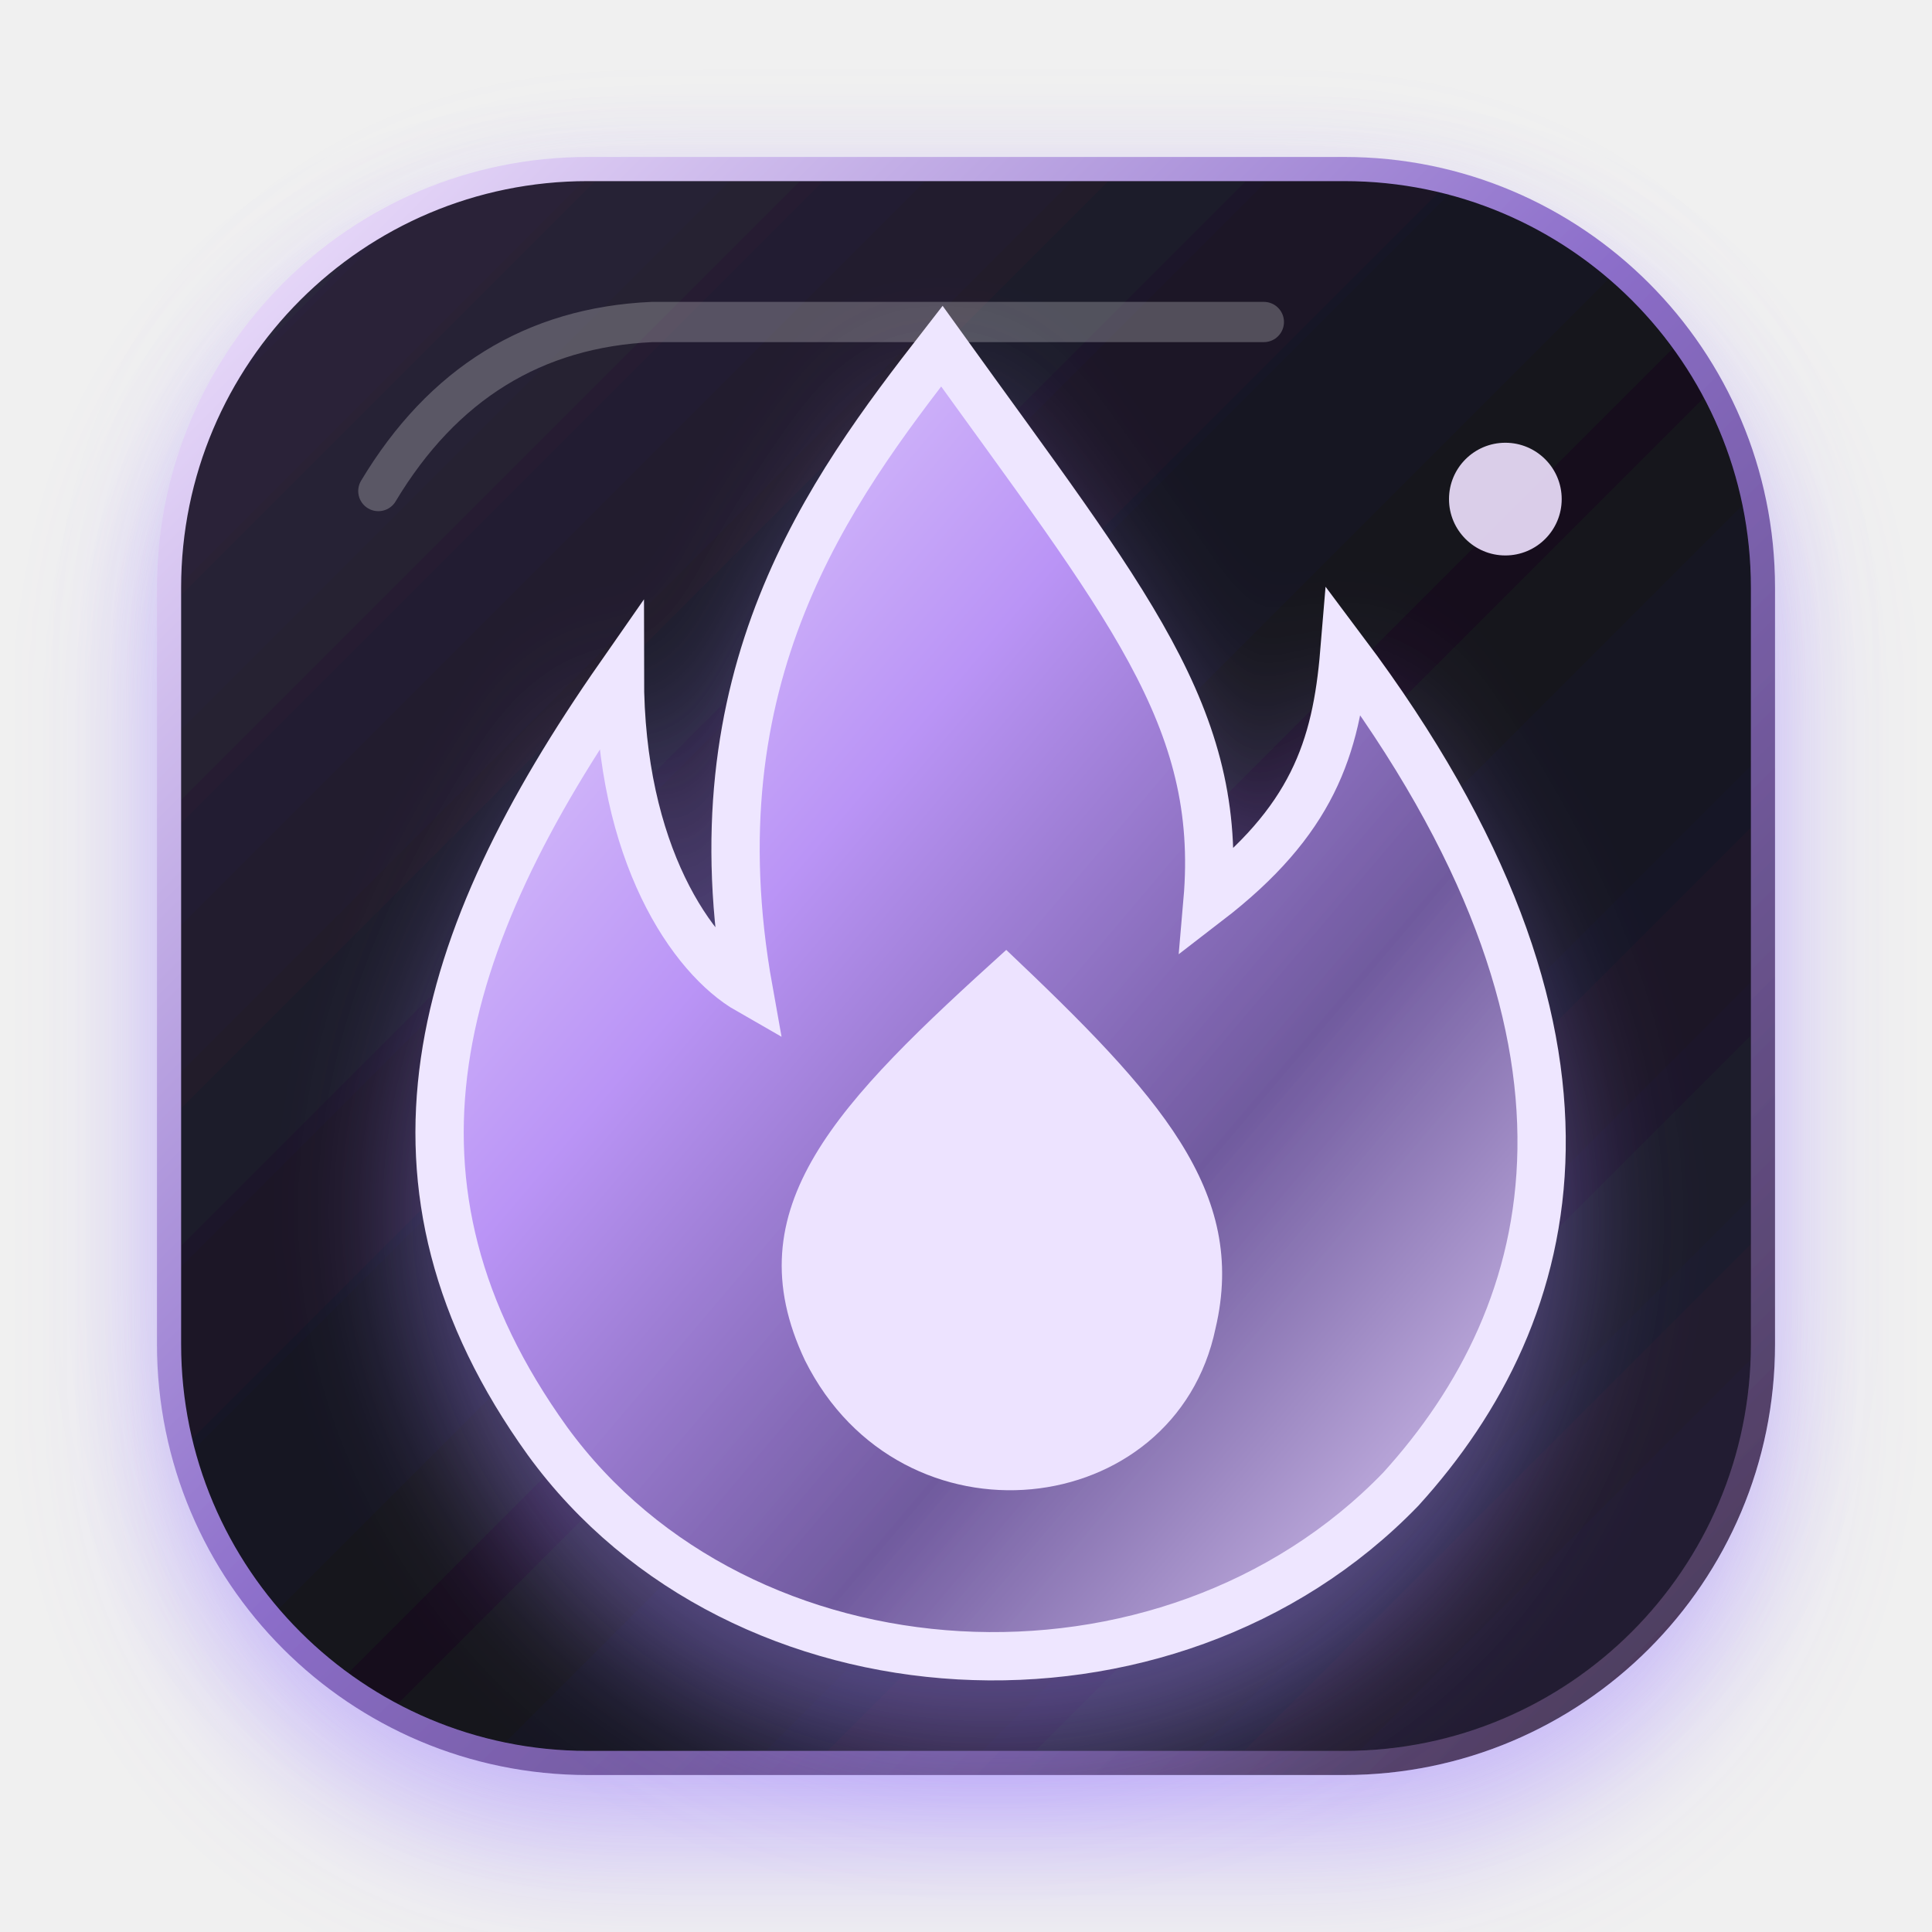
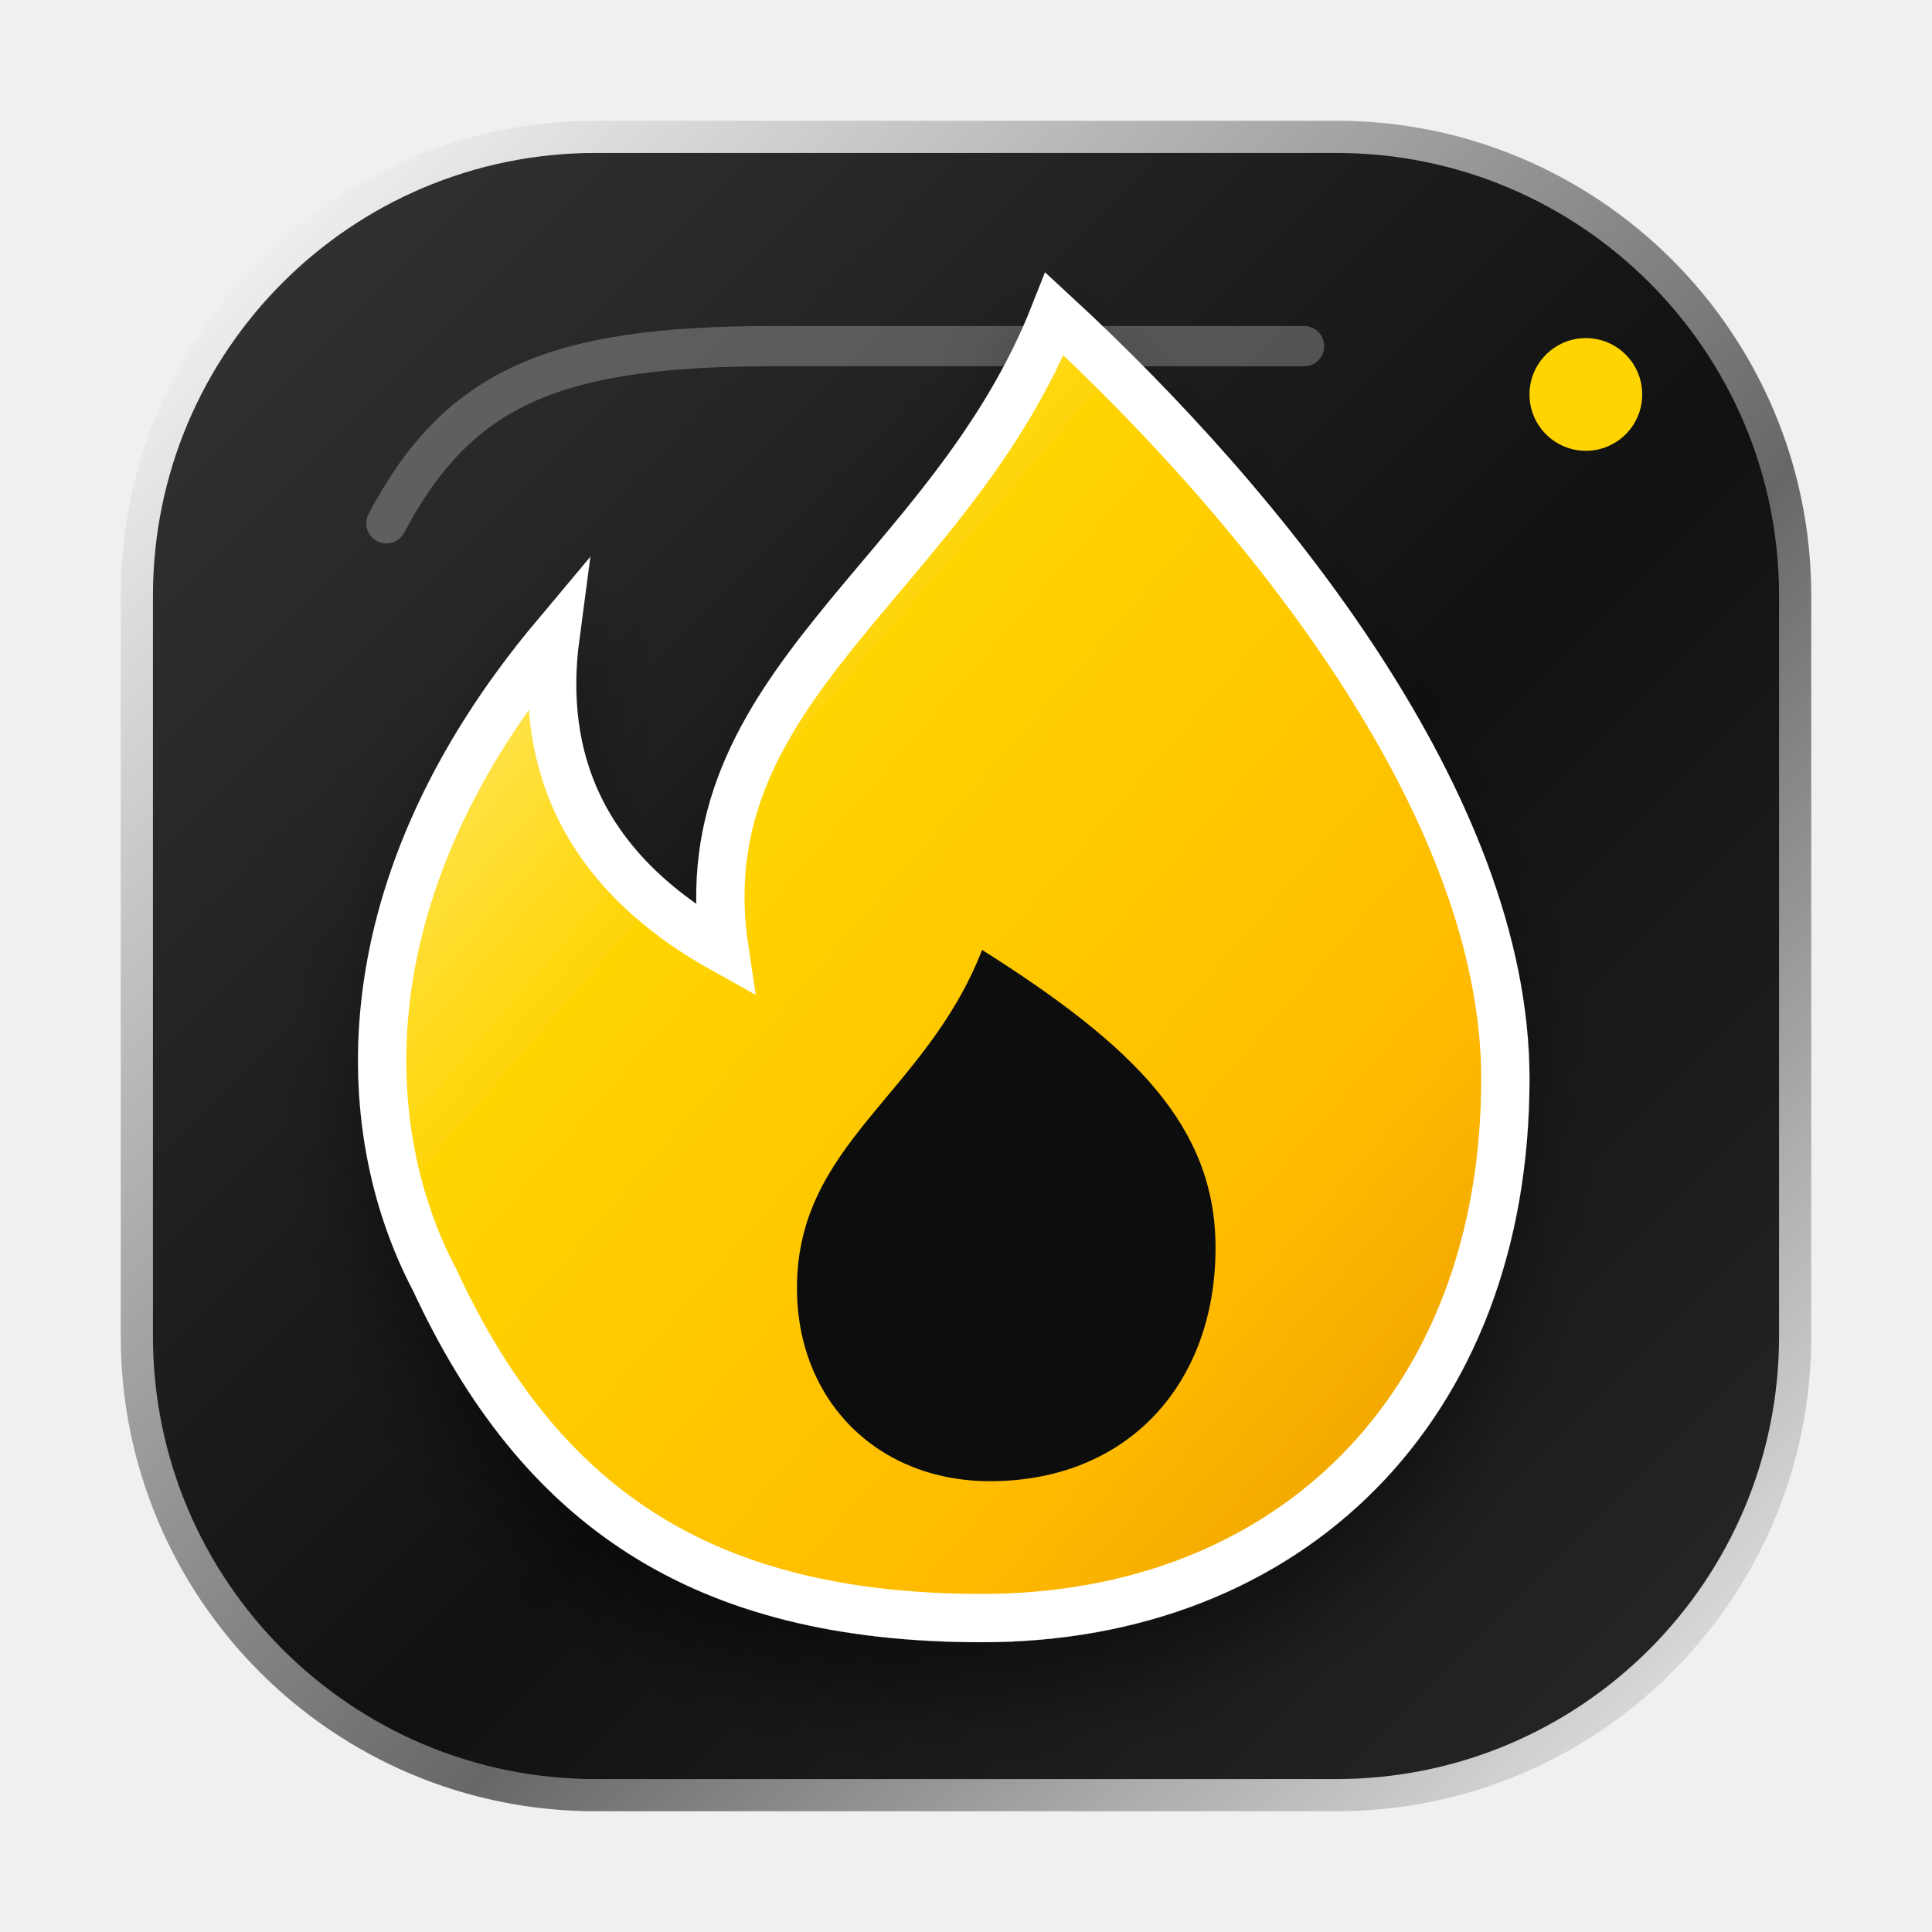
- <svg xmlns="http://www.w3.org/2000/svg" viewBox="0 0 240 240" role="img" aria-label="FITKNOW flame">
+ <svg xmlns="http://www.w3.org/2000/svg" viewBox="0 0 240 240" role="img" aria-label="flame">
  <defs>
-     <linearGradient id="case" x1="0" y1="0" x2="1" y2="1">
-       <stop stop-color="#30283f" />
-       <stop offset=".54" stop-color="#12111c" />
-       <stop offset="1" stop-color="#272237" />
+     <linearGradient id="panel" x1="0" y1="0" x2="1" y2="1">
+       <stop stop-color="#363636" />
+       <stop offset=".56" stop-color="#111111" />
+       <stop offset="1" stop-color="#292929" />
    </linearGradient>
    <linearGradient id="rim" x1="0" y1="0" x2="1" y2="1">
-       <stop stop-color="#f3e6ff" />
-       <stop offset=".48" stop-color="#8c6eca" />
-       <stop offset="1" stop-color="#463751" />
+       <stop stop-color="#ffffff" />
+       <stop offset=".6" stop-color="#676767" />
+       <stop offset="1" stop-color="#eeeeee" />
    </linearGradient>
-     <linearGradient id="metal" x1="0" y1="0" x2="1" y2="1">
-       <stop stop-color="#efe4ff" />
-       <stop offset=".36" stop-color="#ba94f6" />
-       <stop offset=".66" stop-color="#705a9e" />
-       <stop offset="1" stop-color="#e8d7ff" />
+     <linearGradient id="silver" x1="0" y1="0" x2="1" y2="1">
+       <stop stop-color="#ffffff" />
+       <stop offset=".46" stop-color="#b9b9b9" />
+       <stop offset=".78" stop-color="#666666" />
+       <stop offset="1" stop-color="#f5f5f5" />
    </linearGradient>
-     <filter id="glow" x="-50%" y="-50%" width="200%" height="200%">
-       <feGaussianBlur stdDeviation="7" />
-     </filter>
-     <filter id="shadow" x="-50%" y="-50%" width="200%" height="200%">
-       <feDropShadow dx="0" dy="10" stdDeviation="8" flood-color="#a78cff" flood-opacity=".45" />
+     <linearGradient id="gold" x1="0" y1="0" x2="1" y2="1">
+       <stop stop-color="#fff6ab" />
+       <stop offset=".36" stop-color="#ffd400" />
+       <stop offset=".75" stop-color="#ffba00" />
+       <stop offset="1" stop-color="#e59600" />
+     </linearGradient>
+     <filter id="shadow" x="-40%" y="-40%" width="180%" height="180%">
+       <feDropShadow dx="0" dy="7" stdDeviation="5" flood-color="#000" flood-opacity=".4" />
    </filter>
  </defs>
-   <rect x="22" y="24" width="196" height="196" rx="55" fill="#9e81fa" opacity=".33" filter="url(#glow)" />
-   <rect x="21" y="21" width="198" height="198" rx="52" fill="url(#case)" stroke="url(#rim)" stroke-width="3" filter="url(#shadow)" />
-   <path d="M47 61q12-20 34-21h76" stroke="#fff" opacity=".24" stroke-width="5" stroke-linecap="round" fill="none" />
+   <rect x="17" y="17" width="206" height="206" rx="57" fill="url(#panel)" stroke="url(#rim)" stroke-width="4" />
+   <path d="M48 65c9-17 21-22 48-22h66" stroke="#fff" stroke-opacity=".25" stroke-width="5" fill="none" stroke-linecap="round" />
  <g filter="url(#shadow)">
-     <path d="M117 43c23 32 35 46 33 69 13-10 16-19 17-31 36 48 27 82 7 104-29 30-82 27-106-6-23-32-14-62 9-95 0 22 9 35 16 39-7-39 10-62 24-80z" fill="url(#metal)" stroke="#eee6ff" stroke-width="6" />
-     <path d="M125 118c19 18 30 30 26 47-5 24-39 28-51 4-9-19 4-32 25-51z" fill="#ede3ff" />
+     <path d="M131 39C118 72 85 85 90 118c-18-10-23-24-21-39-26 31-25 61-15 80 13 28 33 42 68 42 38 0 65-26 65-67 0-34-30-71-56-95Z" fill="url(#gold)" stroke="#fff" stroke-width="6" />
+     <path d="M122 118c-7 18-23 24-23 42 0 14 10 24 24 24 17 0 28-12 28-29 0-15-10-25-29-37Z" fill="#111" />
  </g>
-   <circle cx="187" cy="62" r="7" fill="#efe2ff" opacity=".9" />
+   <circle cx="197" cy="49" r="7" fill="#ffd400" />
</svg>
